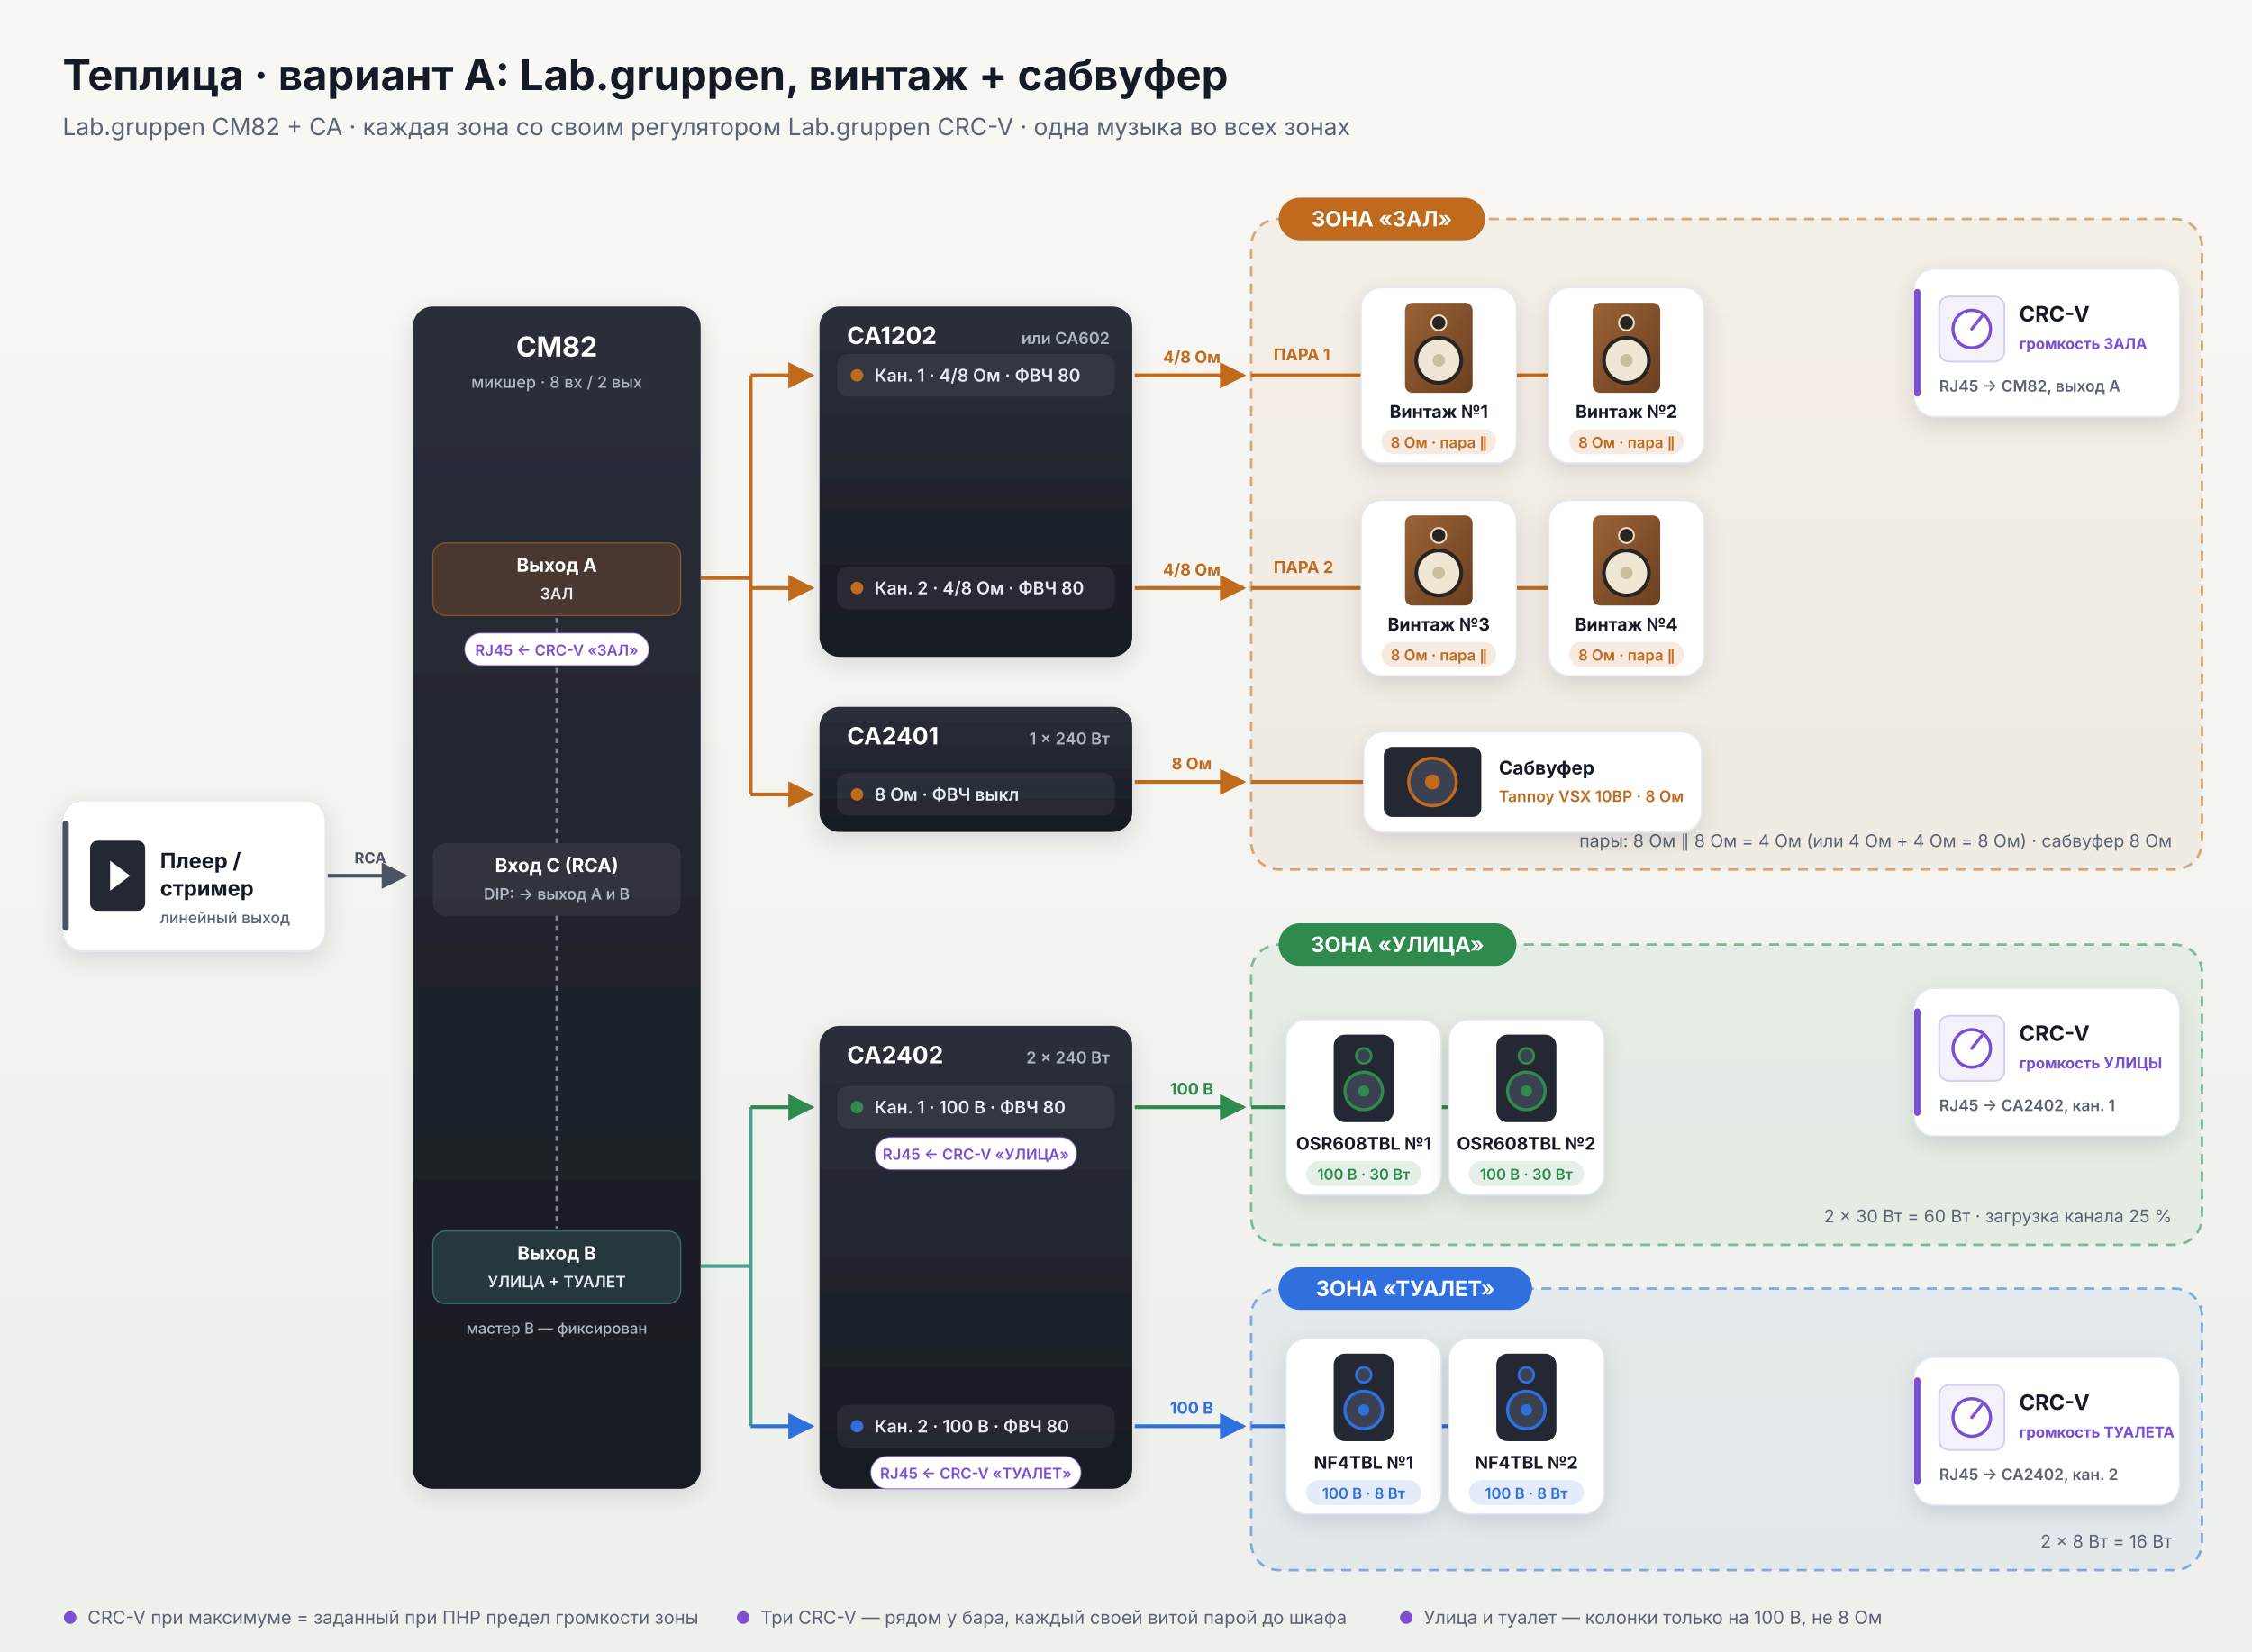
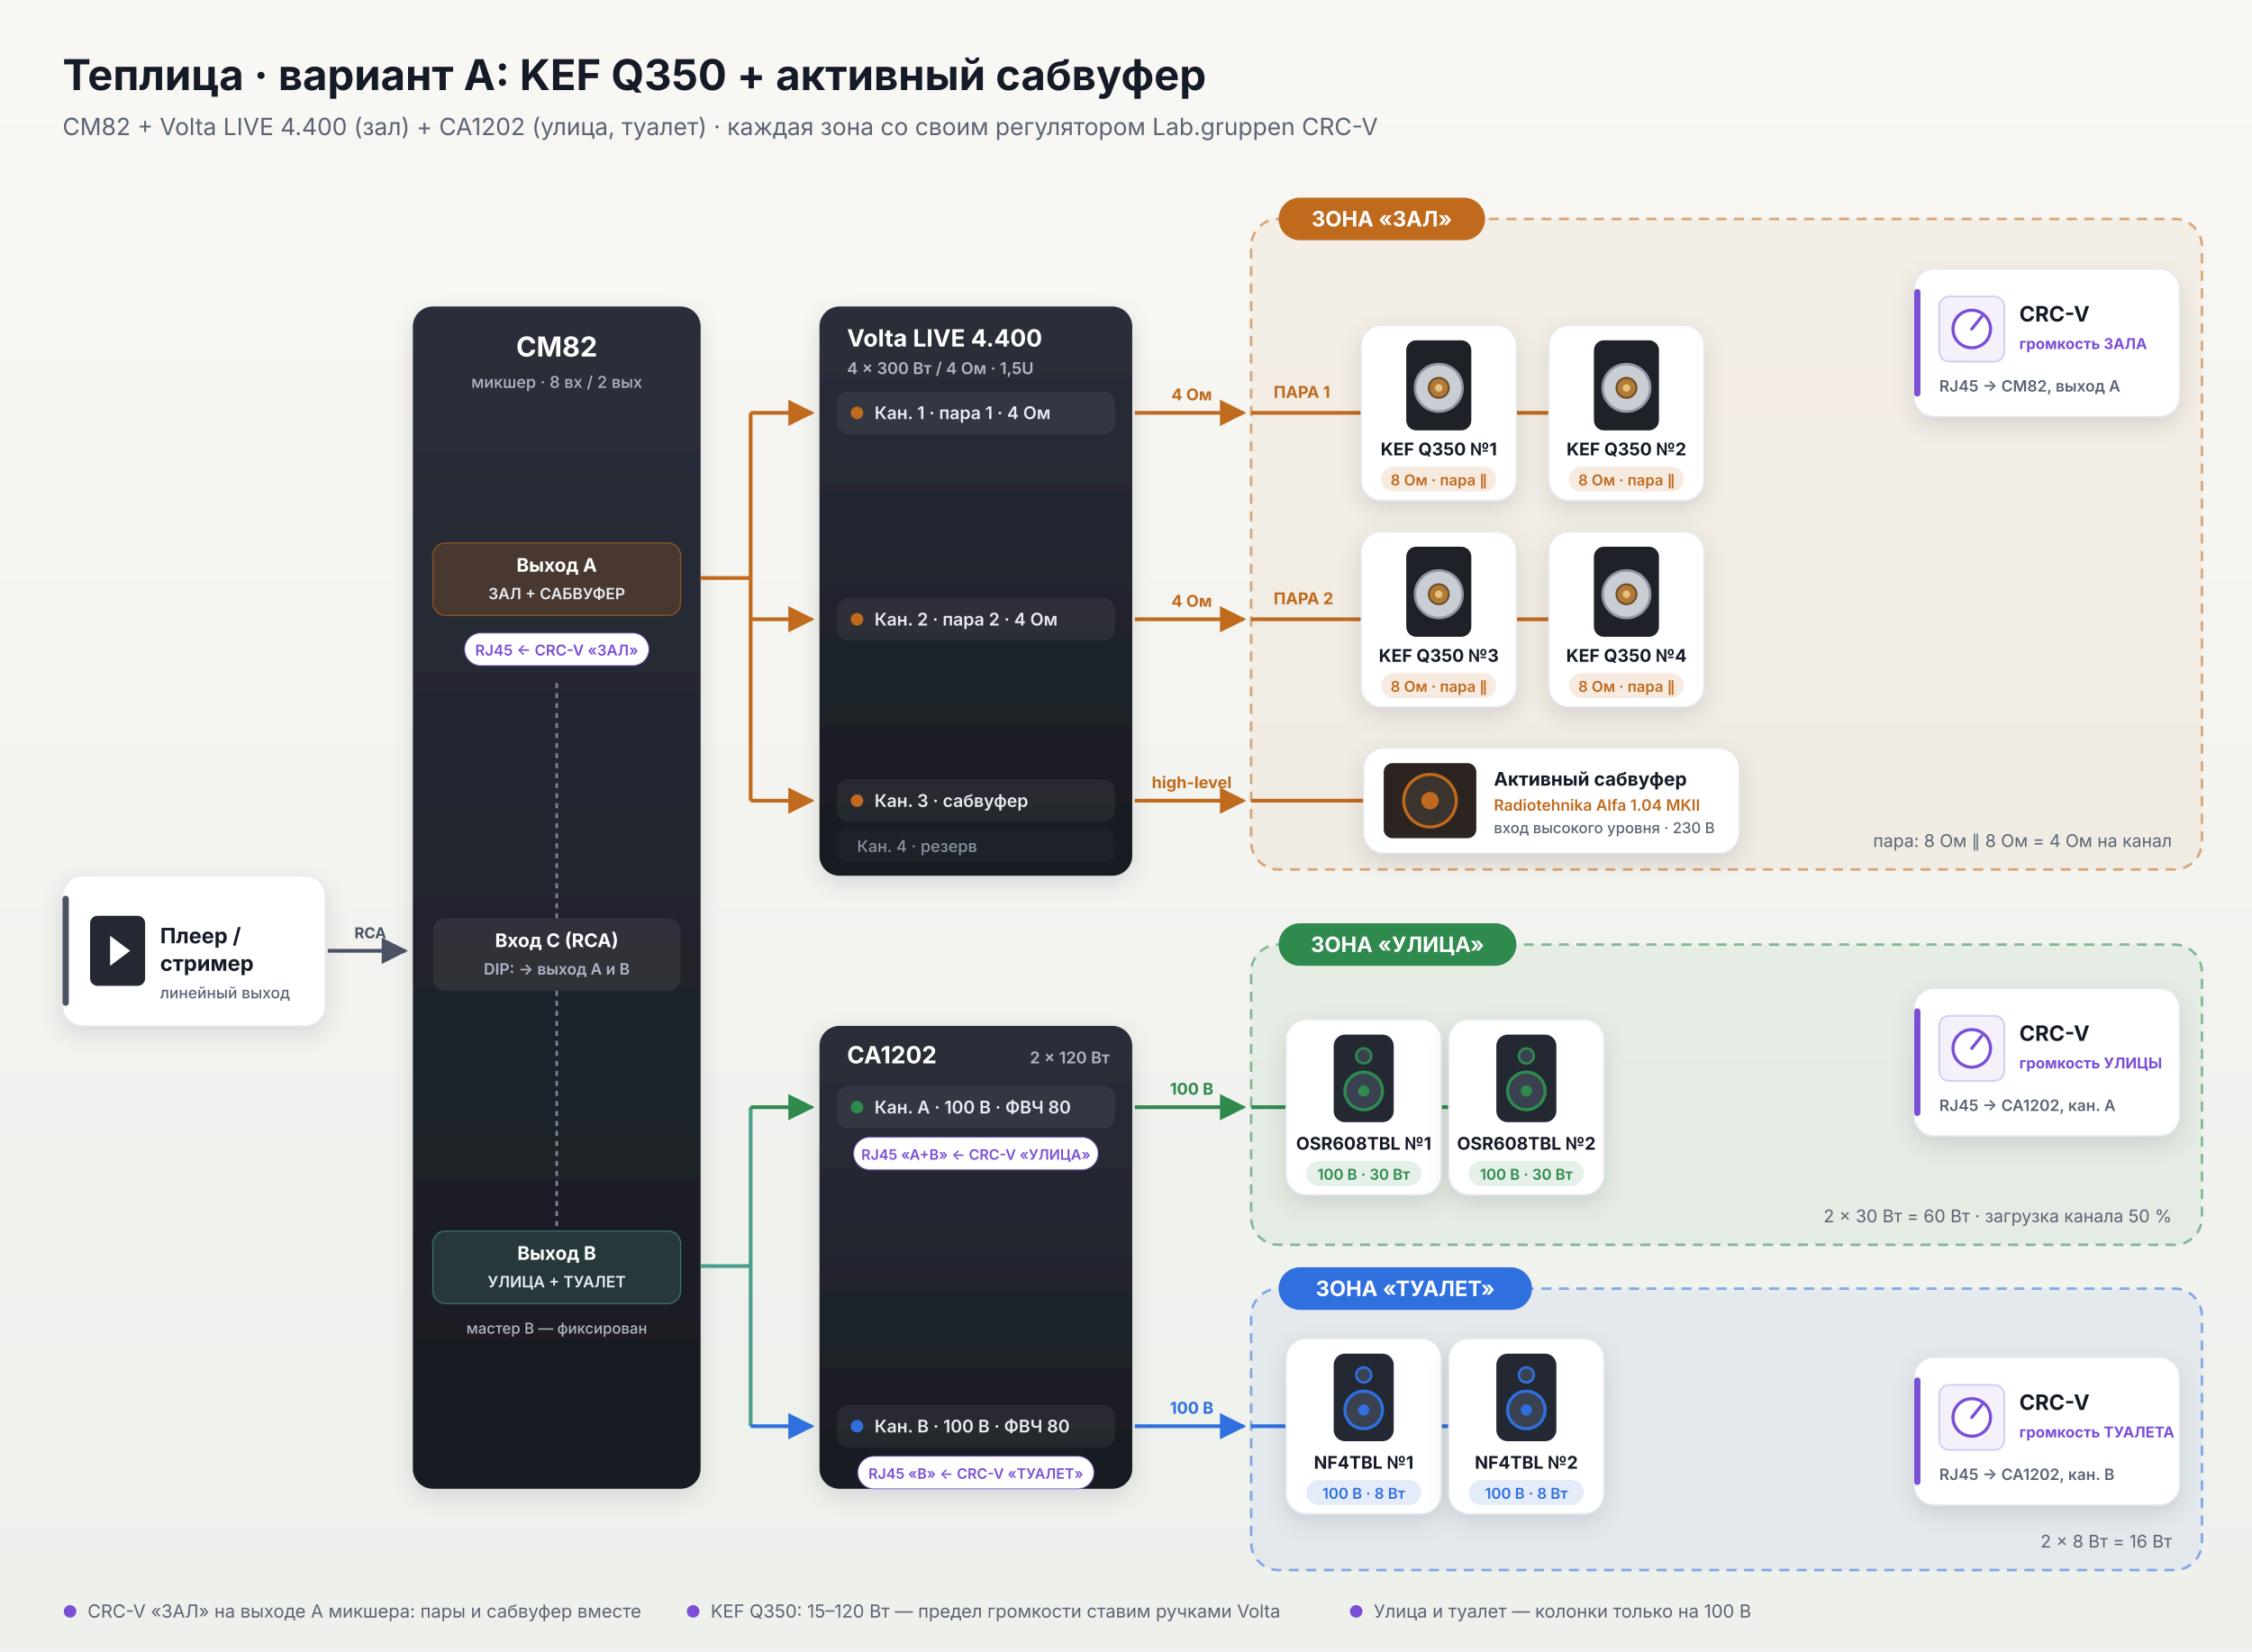
<svg xmlns="http://www.w3.org/2000/svg" width="1800" height="1320" viewBox="0 0 1800 1320" font-family="Inter, 'Segoe UI', Roboto, Arial, sans-serif">
  <defs>
    <linearGradient id="bg" x1="0" y1="0" x2="0" y2="1">
      <stop offset="0" stop-color="#f8f7f4" />
      <stop offset="1" stop-color="#eef0ec" />
    </linearGradient>
    <linearGradient id="amp" x1="0" y1="0" x2="0" y2="1">
      <stop offset="0" stop-color="#2b2f3a" />
      <stop offset="1" stop-color="#171a21" />
    </linearGradient>
    <linearGradient id="wood" x1="0" y1="0" x2="1" y2="1">
      <stop offset="0" stop-color="#9a6337" />
      <stop offset="1" stop-color="#6b3f1f" />
    </linearGradient>
    <filter id="sh" x="-20%" y="-20%" width="140%" height="160%">
      <feDropShadow dx="0" dy="6" stdDeviation="9" flood-color="#1b2433" flood-opacity="0.12" />
    </filter>
    <marker id="arh" viewBox="0 0 10 10" refX="9" refY="5" markerWidth="7" markerHeight="7" orient="auto">
      <path d="M0,0 L10,5 L0,10 z" fill="#c06a1d" />
    </marker>
    <marker id="ars" viewBox="0 0 10 10" refX="9" refY="5" markerWidth="7" markerHeight="7" orient="auto">
      <path d="M0,0 L10,5 L0,10 z" fill="#2f8a4e" />
    </marker>
    <marker id="arw" viewBox="0 0 10 10" refX="9" refY="5" markerWidth="7" markerHeight="7" orient="auto">
      <path d="M0,0 L10,5 L0,10 z" fill="#2f6fde" />
    </marker>
    <marker id="ark" viewBox="0 0 10 10" refX="9" refY="5" markerWidth="7" markerHeight="7" orient="auto">
      <path d="M0,0 L10,5 L0,10 z" fill="#4a5263" />
    </marker>
  </defs>
  <rect width="1800" height="1320" fill="url(#bg)" />
-   <text x="50" y="72" font-size="34" font-weight="700" fill="#141a26">Теплица · вариант A: Lab.gruppen, винтаж + сабвуфер</text>
-   <text x="50" y="108" font-size="19" fill="#5b6475">Lab.gruppen CM82 + CA · каждая зона со своим регулятором Lab.gruppen CRC-V · одна музыка во всех зонах</text>
+   <text x="50" y="72" font-size="34" font-weight="700" fill="#141a26">Теплица · вариант A: KEF Q350 + активный сабвуфер</text>
+   <text x="50" y="108" font-size="19" fill="#5b6475">CM82 + Volta LIVE 4.400 (зал) + CA1202 (улица, туалет) · каждая зона со своим регулятором Lab.gruppen CRC-V</text>
  <rect x="1000" y="175" width="760" height="520" rx="22" fill="#c06a1d" fill-opacity="0.06" stroke="#c06a1d" stroke-opacity="0.55" stroke-width="2" stroke-dasharray="8 6" />
  <rect x="1022" y="158" width="165.0" height="34" rx="17" fill="#c06a1d" />
  <text x="1104.5" y="181" text-anchor="middle" font-size="17" font-weight="700" fill="#ffffff">ЗОНА «ЗАЛ»</text>
-   <text x="1736" y="677" text-anchor="end" font-size="14" font-weight="400" fill="#5b6475">пары: 8 Ом ∥ 8 Ом = 4 Ом (или 4 Ом + 4 Ом = 8 Ом) · сабвуфер 8 Ом</text>
+   <text x="1736" y="677" text-anchor="end" font-size="14" font-weight="400" fill="#5b6475">пара: 8 Ом ∥ 8 Ом = 4 Ом на канал</text>
  <rect x="1000" y="755" width="760" height="240" rx="22" fill="#2f8a4e" fill-opacity="0.06" stroke="#2f8a4e" stroke-opacity="0.55" stroke-width="2" stroke-dasharray="8 6" />
  <rect x="1022" y="738" width="190.0" height="34" rx="17" fill="#2f8a4e" />
  <text x="1117.0" y="761" text-anchor="middle" font-size="17" font-weight="700" fill="#ffffff">ЗОНА «УЛИЦА»</text>
-   <text x="1736" y="977" text-anchor="end" font-size="14" font-weight="400" fill="#5b6475">2 × 30 Вт = 60 Вт · загрузка канала 25 %</text>
+   <text x="1736" y="977" text-anchor="end" font-size="14" font-weight="400" fill="#5b6475">2 × 30 Вт = 60 Вт · загрузка канала 50 %</text>
  <rect x="1000" y="1030" width="760" height="225" rx="22" fill="#2f6fde" fill-opacity="0.06" stroke="#2f6fde" stroke-opacity="0.55" stroke-width="2" stroke-dasharray="8 6" />
  <rect x="1022" y="1013" width="202.5" height="34" rx="17" fill="#2f6fde" />
  <text x="1123.25" y="1036" text-anchor="middle" font-size="17" font-weight="700" fill="#ffffff">ЗОНА «ТУАЛЕТ»</text>
  <text x="1736" y="1237" text-anchor="end" font-size="14" font-weight="400" fill="#5b6475">2 × 8 Вт = 16 Вт</text>
-   <line x1="1000" y1="300" x2="1300" y2="300" stroke="#c06a1d" stroke-width="3" />
-   <text x="1018" y="288" text-anchor="start" font-size="13" font-weight="700" fill="#c06a1d">ПАРА 1</text>
-   <g filter="url(#sh)">
-     <rect x="1088.0" y="230" width="124" height="140" rx="16" fill="#ffffff" stroke="#e3e7ef" />
-   </g>
-   <rect x="1123" y="242" width="54" height="72" rx="6" fill="url(#wood)" />
-   <circle cx="1150" cy="258" r="6" fill="#2a2420" stroke="#e9dcc3" stroke-width="1.5" />
-   <circle cx="1150" cy="288" r="18" fill="#efe6d4" stroke="#2a2420" stroke-width="3" />
-   <circle cx="1150" cy="288" r="5" fill="#cbbd9f" />
-   <text x="1150" y="334" text-anchor="middle" font-size="14" font-weight="700" fill="#141a26">Винтаж №1</text>
-   <rect x="1104" y="343" width="92" height="20" rx="10" fill="#c06a1d" fill-opacity="0.13" />
-   <text x="1150" y="358" text-anchor="middle" font-size="12" font-weight="600" fill="#c06a1d">8 Ом · пара ∥</text>
-   <g filter="url(#sh)">
-     <rect x="1238.0" y="230" width="124" height="140" rx="16" fill="#ffffff" stroke="#e3e7ef" />
-   </g>
-   <rect x="1273" y="242" width="54" height="72" rx="6" fill="url(#wood)" />
-   <circle cx="1300" cy="258" r="6" fill="#2a2420" stroke="#e9dcc3" stroke-width="1.5" />
-   <circle cx="1300" cy="288" r="18" fill="#efe6d4" stroke="#2a2420" stroke-width="3" />
-   <circle cx="1300" cy="288" r="5" fill="#cbbd9f" />
-   <text x="1300" y="334" text-anchor="middle" font-size="14" font-weight="700" fill="#141a26">Винтаж №2</text>
-   <rect x="1254" y="343" width="92" height="20" rx="10" fill="#c06a1d" fill-opacity="0.13" />
-   <text x="1300" y="358" text-anchor="middle" font-size="12" font-weight="600" fill="#c06a1d">8 Ом · пара ∥</text>
-   <line x1="1000" y1="470" x2="1300" y2="470" stroke="#c06a1d" stroke-width="3" />
-   <text x="1018" y="458" text-anchor="start" font-size="13" font-weight="700" fill="#c06a1d">ПАРА 2</text>
-   <g filter="url(#sh)">
-     <rect x="1088.0" y="400" width="124" height="140" rx="16" fill="#ffffff" stroke="#e3e7ef" />
-   </g>
-   <rect x="1123" y="412" width="54" height="72" rx="6" fill="url(#wood)" />
-   <circle cx="1150" cy="428" r="6" fill="#2a2420" stroke="#e9dcc3" stroke-width="1.5" />
-   <circle cx="1150" cy="458" r="18" fill="#efe6d4" stroke="#2a2420" stroke-width="3" />
-   <circle cx="1150" cy="458" r="5" fill="#cbbd9f" />
-   <text x="1150" y="504" text-anchor="middle" font-size="14" font-weight="700" fill="#141a26">Винтаж №3</text>
-   <rect x="1104" y="513" width="92" height="20" rx="10" fill="#c06a1d" fill-opacity="0.13" />
-   <text x="1150" y="528" text-anchor="middle" font-size="12" font-weight="600" fill="#c06a1d">8 Ом · пара ∥</text>
-   <g filter="url(#sh)">
-     <rect x="1238.0" y="400" width="124" height="140" rx="16" fill="#ffffff" stroke="#e3e7ef" />
-   </g>
-   <rect x="1273" y="412" width="54" height="72" rx="6" fill="url(#wood)" />
-   <circle cx="1300" cy="428" r="6" fill="#2a2420" stroke="#e9dcc3" stroke-width="1.5" />
-   <circle cx="1300" cy="458" r="18" fill="#efe6d4" stroke="#2a2420" stroke-width="3" />
-   <circle cx="1300" cy="458" r="5" fill="#cbbd9f" />
-   <text x="1300" y="504" text-anchor="middle" font-size="14" font-weight="700" fill="#141a26">Винтаж №4</text>
-   <rect x="1254" y="513" width="92" height="20" rx="10" fill="#c06a1d" fill-opacity="0.13" />
-   <text x="1300" y="528" text-anchor="middle" font-size="12" font-weight="600" fill="#c06a1d">8 Ом · пара ∥</text>
-   <line x1="1000" y1="625" x2="1090" y2="625" stroke="#c06a1d" stroke-width="3" />
-   <g filter="url(#sh)">
-     <rect x="1090" y="585" width="270" height="80" rx="16" fill="#ffffff" stroke="#e3e7ef" />
-   </g>
-   <rect x="1106" y="597" width="78" height="56" rx="7" fill="#232833" />
-   <circle cx="1145" cy="625" r="19" fill="#3a4150" stroke="#c06a1d" stroke-width="2.5" />
-   <circle cx="1145" cy="625" r="6" fill="#c06a1d" />
-   <text x="1198" y="619" text-anchor="start" font-size="15" font-weight="700" fill="#141a26">Сабвуфер</text>
-   <text x="1198" y="641" text-anchor="start" font-size="12.5" font-weight="600" fill="#c06a1d">Tannoy VSX 10BP · 8 Ом</text>
+   <line x1="1000" y1="330" x2="1300" y2="330" stroke="#c06a1d" stroke-width="3" />
+   <text x="1018" y="318" text-anchor="start" font-size="13" font-weight="700" fill="#c06a1d">ПАРА 1</text>
+   <g filter="url(#sh)">
+     <rect x="1088.0" y="260" width="124" height="140" rx="16" fill="#ffffff" stroke="#e3e7ef" />
+   </g>
+   <rect x="1124" y="272" width="52" height="72" rx="8" fill="#1e2128" />
+   <circle cx="1150" cy="310" r="19" fill="#c9cdd4" stroke="#8f96a3" stroke-width="2" />
+   <circle cx="1150" cy="310" r="8" fill="#b07a3a" stroke="#6b4a22" stroke-width="1.5" />
+   <circle cx="1150" cy="310" r="3" fill="#e8c27a" />
+   <text x="1150" y="364" text-anchor="middle" font-size="14" font-weight="700" fill="#141a26">KEF Q350 №1</text>
+   <rect x="1104" y="373" width="92" height="20" rx="10" fill="#c06a1d" fill-opacity="0.13" />
+   <text x="1150" y="388" text-anchor="middle" font-size="12" font-weight="600" fill="#c06a1d">8 Ом · пара ∥</text>
+   <g filter="url(#sh)">
+     <rect x="1238.0" y="260" width="124" height="140" rx="16" fill="#ffffff" stroke="#e3e7ef" />
+   </g>
+   <rect x="1274" y="272" width="52" height="72" rx="8" fill="#1e2128" />
+   <circle cx="1300" cy="310" r="19" fill="#c9cdd4" stroke="#8f96a3" stroke-width="2" />
+   <circle cx="1300" cy="310" r="8" fill="#b07a3a" stroke="#6b4a22" stroke-width="1.5" />
+   <circle cx="1300" cy="310" r="3" fill="#e8c27a" />
+   <text x="1300" y="364" text-anchor="middle" font-size="14" font-weight="700" fill="#141a26">KEF Q350 №2</text>
+   <rect x="1254" y="373" width="92" height="20" rx="10" fill="#c06a1d" fill-opacity="0.13" />
+   <text x="1300" y="388" text-anchor="middle" font-size="12" font-weight="600" fill="#c06a1d">8 Ом · пара ∥</text>
+   <line x1="1000" y1="495" x2="1300" y2="495" stroke="#c06a1d" stroke-width="3" />
+   <text x="1018" y="483" text-anchor="start" font-size="13" font-weight="700" fill="#c06a1d">ПАРА 2</text>
+   <g filter="url(#sh)">
+     <rect x="1088.0" y="425" width="124" height="140" rx="16" fill="#ffffff" stroke="#e3e7ef" />
+   </g>
+   <rect x="1124" y="437" width="52" height="72" rx="8" fill="#1e2128" />
+   <circle cx="1150" cy="475" r="19" fill="#c9cdd4" stroke="#8f96a3" stroke-width="2" />
+   <circle cx="1150" cy="475" r="8" fill="#b07a3a" stroke="#6b4a22" stroke-width="1.5" />
+   <circle cx="1150" cy="475" r="3" fill="#e8c27a" />
+   <text x="1150" y="529" text-anchor="middle" font-size="14" font-weight="700" fill="#141a26">KEF Q350 №3</text>
+   <rect x="1104" y="538" width="92" height="20" rx="10" fill="#c06a1d" fill-opacity="0.13" />
+   <text x="1150" y="553" text-anchor="middle" font-size="12" font-weight="600" fill="#c06a1d">8 Ом · пара ∥</text>
+   <g filter="url(#sh)">
+     <rect x="1238.0" y="425" width="124" height="140" rx="16" fill="#ffffff" stroke="#e3e7ef" />
+   </g>
+   <rect x="1274" y="437" width="52" height="72" rx="8" fill="#1e2128" />
+   <circle cx="1300" cy="475" r="19" fill="#c9cdd4" stroke="#8f96a3" stroke-width="2" />
+   <circle cx="1300" cy="475" r="8" fill="#b07a3a" stroke="#6b4a22" stroke-width="1.5" />
+   <circle cx="1300" cy="475" r="3" fill="#e8c27a" />
+   <text x="1300" y="529" text-anchor="middle" font-size="14" font-weight="700" fill="#141a26">KEF Q350 №4</text>
+   <rect x="1254" y="538" width="92" height="20" rx="10" fill="#c06a1d" fill-opacity="0.13" />
+   <text x="1300" y="553" text-anchor="middle" font-size="12" font-weight="600" fill="#c06a1d">8 Ом · пара ∥</text>
+   <line x1="1000" y1="640" x2="1090" y2="640" stroke="#c06a1d" stroke-width="3" />
+   <g filter="url(#sh)">
+     <rect x="1090" y="598" width="300" height="84" rx="16" fill="#ffffff" stroke="#e3e7ef" />
+   </g>
+   <rect x="1106" y="610" width="74" height="60" rx="7" fill="#2b2420" />
+   <circle cx="1143" cy="640" r="21" fill="#3a332e" stroke="#c06a1d" stroke-width="2.5" />
+   <circle cx="1143" cy="640" r="7" fill="#c06a1d" />
+   <text x="1194" y="628" text-anchor="start" font-size="15" font-weight="700" fill="#141a26">Активный сабвуфер</text>
+   <text x="1194" y="648" text-anchor="start" font-size="12.5" font-weight="600" fill="#c06a1d">Radiotehnika Alfa 1.04 MKII</text>
+   <text x="1194" y="666" text-anchor="start" font-size="12" font-weight="500" fill="#5b6475">вход высокого уровня · 230 В</text>
  <g filter="url(#sh)">
    <rect x="1530" y="215" width="212" height="118" rx="16" fill="#ffffff" stroke="#e3e7ef" />
  </g>
  <rect x="1530" y="231" width="5" height="86" rx="2.5" fill="#7a4fd6" />
  <rect x="1550" y="237" width="52" height="52" rx="8" fill="#f4f1fb" stroke="#d8cdf3" stroke-width="1.5" />
  <circle cx="1576" cy="263" r="15" fill="#ffffff" stroke="#7a4fd6" stroke-width="2.5" />
  <line x1="1576" y1="263" x2="1584" y2="253" stroke="#7a4fd6" stroke-width="2.5" stroke-linecap="round" />
  <text x="1614" y="257" text-anchor="start" font-size="17" font-weight="700" fill="#141a26">CRC-V</text>
  <text x="1614" y="279" text-anchor="start" font-size="12" font-weight="700" fill="#7a4fd6">громкость ЗАЛА</text>
  <text x="1550" y="313" text-anchor="start" font-size="12.5" font-weight="600" fill="#5b6475">RJ45 → CM82, выход A</text>
  <line x1="1000" y1="885" x2="1220" y2="885" stroke="#2f8a4e" stroke-width="3" />
  <g filter="url(#sh)">
    <rect x="1028.0" y="815" width="124" height="140" rx="16" fill="#ffffff" stroke="#e3e7ef" />
  </g>
  <rect x="1066" y="827" width="48" height="70" rx="9" fill="#232833" />
  <circle cx="1090" cy="844" r="6" fill="#3a4150" stroke="#2f8a4e" stroke-width="2" />
  <circle cx="1090" cy="872" r="15" fill="#3a4150" stroke="#2f8a4e" stroke-width="2.5" />
  <circle cx="1090" cy="872" r="4.5" fill="#2f8a4e" />
  <text x="1090" y="919" text-anchor="middle" font-size="14" font-weight="700" fill="#141a26">OSR608TBL №1</text>
  <rect x="1044" y="928" width="92" height="20" rx="10" fill="#2f8a4e" fill-opacity="0.13" />
  <text x="1090" y="943" text-anchor="middle" font-size="12" font-weight="600" fill="#2f8a4e">100 В · 30 Вт</text>
  <g filter="url(#sh)">
    <rect x="1158.0" y="815" width="124" height="140" rx="16" fill="#ffffff" stroke="#e3e7ef" />
  </g>
  <rect x="1196" y="827" width="48" height="70" rx="9" fill="#232833" />
  <circle cx="1220" cy="844" r="6" fill="#3a4150" stroke="#2f8a4e" stroke-width="2" />
  <circle cx="1220" cy="872" r="15" fill="#3a4150" stroke="#2f8a4e" stroke-width="2.5" />
  <circle cx="1220" cy="872" r="4.5" fill="#2f8a4e" />
  <text x="1220" y="919" text-anchor="middle" font-size="14" font-weight="700" fill="#141a26">OSR608TBL №2</text>
  <rect x="1174" y="928" width="92" height="20" rx="10" fill="#2f8a4e" fill-opacity="0.13" />
  <text x="1220" y="943" text-anchor="middle" font-size="12" font-weight="600" fill="#2f8a4e">100 В · 30 Вт</text>
  <g filter="url(#sh)">
    <rect x="1530" y="790" width="212" height="118" rx="16" fill="#ffffff" stroke="#e3e7ef" />
  </g>
  <rect x="1530" y="806" width="5" height="86" rx="2.5" fill="#7a4fd6" />
  <rect x="1550" y="812" width="52" height="52" rx="8" fill="#f4f1fb" stroke="#d8cdf3" stroke-width="1.5" />
  <circle cx="1576" cy="838" r="15" fill="#ffffff" stroke="#7a4fd6" stroke-width="2.5" />
  <line x1="1576" y1="838" x2="1584" y2="828" stroke="#7a4fd6" stroke-width="2.5" stroke-linecap="round" />
  <text x="1614" y="832" text-anchor="start" font-size="17" font-weight="700" fill="#141a26">CRC-V</text>
  <text x="1614" y="854" text-anchor="start" font-size="12" font-weight="700" fill="#7a4fd6">громкость УЛИЦЫ</text>
-   <text x="1550" y="888" text-anchor="start" font-size="12.5" font-weight="600" fill="#5b6475">RJ45 → CA2402, кан. 1</text>
+   <text x="1550" y="888" text-anchor="start" font-size="12.5" font-weight="600" fill="#5b6475">RJ45 → CA1202, кан. A</text>
  <line x1="1000" y1="1140" x2="1220" y2="1140" stroke="#2f6fde" stroke-width="3" />
  <g filter="url(#sh)">
    <rect x="1028.0" y="1070" width="124" height="140" rx="16" fill="#ffffff" stroke="#e3e7ef" />
  </g>
  <rect x="1066" y="1082" width="48" height="70" rx="9" fill="#232833" />
  <circle cx="1090" cy="1099" r="6" fill="#3a4150" stroke="#2f6fde" stroke-width="2" />
  <circle cx="1090" cy="1127" r="15" fill="#3a4150" stroke="#2f6fde" stroke-width="2.5" />
  <circle cx="1090" cy="1127" r="4.5" fill="#2f6fde" />
  <text x="1090" y="1174" text-anchor="middle" font-size="14" font-weight="700" fill="#141a26">NF4TBL №1</text>
  <rect x="1044" y="1183" width="92" height="20" rx="10" fill="#2f6fde" fill-opacity="0.13" />
  <text x="1090" y="1198" text-anchor="middle" font-size="12" font-weight="600" fill="#2f6fde">100 В · 8 Вт</text>
  <g filter="url(#sh)">
    <rect x="1158.0" y="1070" width="124" height="140" rx="16" fill="#ffffff" stroke="#e3e7ef" />
  </g>
  <rect x="1196" y="1082" width="48" height="70" rx="9" fill="#232833" />
  <circle cx="1220" cy="1099" r="6" fill="#3a4150" stroke="#2f6fde" stroke-width="2" />
  <circle cx="1220" cy="1127" r="15" fill="#3a4150" stroke="#2f6fde" stroke-width="2.5" />
  <circle cx="1220" cy="1127" r="4.5" fill="#2f6fde" />
  <text x="1220" y="1174" text-anchor="middle" font-size="14" font-weight="700" fill="#141a26">NF4TBL №2</text>
  <rect x="1174" y="1183" width="92" height="20" rx="10" fill="#2f6fde" fill-opacity="0.13" />
  <text x="1220" y="1198" text-anchor="middle" font-size="12" font-weight="600" fill="#2f6fde">100 В · 8 Вт</text>
  <g filter="url(#sh)">
    <rect x="1530" y="1085" width="212" height="118" rx="16" fill="#ffffff" stroke="#e3e7ef" />
  </g>
  <rect x="1530" y="1101" width="5" height="86" rx="2.5" fill="#7a4fd6" />
  <rect x="1550" y="1107" width="52" height="52" rx="8" fill="#f4f1fb" stroke="#d8cdf3" stroke-width="1.5" />
  <circle cx="1576" cy="1133" r="15" fill="#ffffff" stroke="#7a4fd6" stroke-width="2.5" />
  <line x1="1576" y1="1133" x2="1584" y2="1123" stroke="#7a4fd6" stroke-width="2.5" stroke-linecap="round" />
  <text x="1614" y="1127" text-anchor="start" font-size="17" font-weight="700" fill="#141a26">CRC-V</text>
  <text x="1614" y="1149" text-anchor="start" font-size="12" font-weight="700" fill="#7a4fd6">громкость ТУАЛЕТА</text>
-   <text x="1550" y="1183" text-anchor="start" font-size="12.5" font-weight="600" fill="#5b6475">RJ45 → CA2402, кан. 2</text>
-   <g filter="url(#sh)">
-     <rect x="655" y="245" width="250" height="280" rx="16" fill="url(#amp)" stroke="none" />
-   </g>
-   <text x="677" y="275" text-anchor="start" font-size="19" font-weight="700" fill="#ffffff">CA1202</text>
-   <text x="887" y="275" text-anchor="end" font-size="13" font-weight="600" fill="#aeb6c6">или CA602</text>
-   <rect x="669" y="283" width="222" height="34" rx="9" fill="#ffffff" fill-opacity="0.06" />
-   <circle cx="685" cy="300" r="5" fill="#c06a1d" />
-   <text x="699" y="305" text-anchor="start" font-size="14" font-weight="600" fill="#e8ebf2">Кан. 1 · 4/8 Ом · ФВЧ 80</text>
-   <rect x="669" y="453" width="222" height="34" rx="9" fill="#ffffff" fill-opacity="0.06" />
-   <circle cx="685" cy="470" r="5" fill="#c06a1d" />
-   <text x="699" y="475" text-anchor="start" font-size="14" font-weight="600" fill="#e8ebf2">Кан. 2 · 4/8 Ом · ФВЧ 80</text>
-   <g filter="url(#sh)">
-     <rect x="655" y="565" width="250" height="100" rx="16" fill="url(#amp)" stroke="none" />
-   </g>
-   <text x="677" y="595" text-anchor="start" font-size="19" font-weight="700" fill="#ffffff">CA2401</text>
-   <text x="887" y="595" text-anchor="end" font-size="13" font-weight="600" fill="#aeb6c6">1 × 240 Вт</text>
-   <rect x="669" y="618" width="222" height="34" rx="9" fill="#ffffff" fill-opacity="0.06" />
-   <circle cx="685" cy="635" r="5" fill="#c06a1d" />
-   <text x="699" y="640" text-anchor="start" font-size="14" font-weight="600" fill="#e8ebf2">8 Ом · ФВЧ выкл</text>
+   <text x="1550" y="1183" text-anchor="start" font-size="12.5" font-weight="600" fill="#5b6475">RJ45 → CA1202, кан. B</text>
+   <g filter="url(#sh)">
+     <rect x="655" y="245" width="250" height="455" rx="16" fill="url(#amp)" stroke="none" />
+   </g>
+   <text x="677" y="277" text-anchor="start" font-size="19" font-weight="700" fill="#ffffff">Volta LIVE 4.400</text>
+   <text x="677" y="299" text-anchor="start" font-size="13" font-weight="600" fill="#aeb6c6">4 × 300 Вт / 4 Ом · 1,5U</text>
+   <rect x="669" y="313" width="222" height="34" rx="9" fill="#ffffff" fill-opacity="0.06" />
+   <circle cx="685" cy="330" r="5" fill="#c06a1d" />
+   <text x="699" y="335" text-anchor="start" font-size="14" font-weight="600" fill="#e8ebf2">Кан. 1 · пара 1 · 4 Ом</text>
+   <rect x="669" y="478" width="222" height="34" rx="9" fill="#ffffff" fill-opacity="0.06" />
+   <circle cx="685" cy="495" r="5" fill="#c06a1d" />
+   <text x="699" y="500" text-anchor="start" font-size="14" font-weight="600" fill="#e8ebf2">Кан. 2 · пара 2 · 4 Ом</text>
+   <rect x="669" y="623" width="222" height="34" rx="9" fill="#ffffff" fill-opacity="0.06" />
+   <circle cx="685" cy="640" r="5" fill="#c06a1d" />
+   <text x="699" y="645" text-anchor="start" font-size="14" font-weight="600" fill="#e8ebf2">Кан. 3 · сабвуфер</text>
+   <rect x="669" y="663" width="222" height="26" rx="8" fill="#ffffff" fill-opacity="0.03" />
+   <text x="685" y="681" text-anchor="start" font-size="13" font-weight="500" fill="#8a93a6">Кан. 4 · резерв</text>
+   <line x1="907" y1="330" x2="994" y2="330" stroke="#c06a1d" stroke-width="3" marker-end="url(#arh)" />
+   <text x="952.5" y="320" text-anchor="middle" font-size="13" font-weight="700" fill="#c06a1d">4 Ом</text>
+   <line x1="907" y1="495" x2="994" y2="495" stroke="#c06a1d" stroke-width="3" marker-end="url(#arh)" />
+   <text x="952.5" y="485" text-anchor="middle" font-size="13" font-weight="700" fill="#c06a1d">4 Ом</text>
+   <line x1="907" y1="640" x2="994" y2="640" stroke="#c06a1d" stroke-width="3" marker-end="url(#arh)" />
+   <text x="952.5" y="630" text-anchor="middle" font-size="13" font-weight="700" fill="#c06a1d">high-level</text>
  <g filter="url(#sh)">
    <rect x="655" y="820" width="250" height="370" rx="16" fill="url(#amp)" stroke="none" />
  </g>
-   <text x="677" y="850" text-anchor="start" font-size="19" font-weight="700" fill="#ffffff">CA2402</text>
-   <text x="887" y="850" text-anchor="end" font-size="13" font-weight="600" fill="#aeb6c6">2 × 240 Вт</text>
+   <text x="677" y="850" text-anchor="start" font-size="19" font-weight="700" fill="#ffffff">CA1202</text>
+   <text x="887" y="850" text-anchor="end" font-size="13" font-weight="600" fill="#aeb6c6">2 × 120 Вт</text>
  <rect x="669" y="868" width="222" height="34" rx="9" fill="#ffffff" fill-opacity="0.06" />
  <circle cx="685" cy="885" r="5" fill="#2f8a4e" />
-   <text x="699" y="890" text-anchor="start" font-size="14" font-weight="600" fill="#e8ebf2">Кан. 1 · 100 В · ФВЧ 80</text>
+   <text x="699" y="890" text-anchor="start" font-size="14" font-weight="600" fill="#e8ebf2">Кан. A · 100 В · ФВЧ 80</text>
  <rect x="669" y="1123" width="222" height="34" rx="9" fill="#ffffff" fill-opacity="0.06" />
  <circle cx="685" cy="1140" r="5" fill="#2f6fde" />
-   <text x="699" y="1145" text-anchor="start" font-size="14" font-weight="600" fill="#e8ebf2">Кан. 2 · 100 В · ФВЧ 80</text>
-   <line x1="907" y1="300" x2="994" y2="300" stroke="#c06a1d" stroke-width="3" marker-end="url(#arh)" />
-   <text x="952.5" y="290" text-anchor="middle" font-size="13" font-weight="700" fill="#c06a1d">4/8 Ом</text>
-   <line x1="907" y1="470" x2="994" y2="470" stroke="#c06a1d" stroke-width="3" marker-end="url(#arh)" />
-   <text x="952.5" y="460" text-anchor="middle" font-size="13" font-weight="700" fill="#c06a1d">4/8 Ом</text>
-   <line x1="907" y1="625" x2="994" y2="625" stroke="#c06a1d" stroke-width="3" marker-end="url(#arh)" />
-   <text x="952.5" y="615" text-anchor="middle" font-size="13" font-weight="700" fill="#c06a1d">8 Ом</text>
+   <text x="699" y="1145" text-anchor="start" font-size="14" font-weight="600" fill="#e8ebf2">Кан. B · 100 В · ФВЧ 80</text>
  <line x1="907" y1="885" x2="994" y2="885" stroke="#2f8a4e" stroke-width="3" marker-end="url(#ars)" />
  <text x="952.5" y="875" text-anchor="middle" font-size="13" font-weight="700" fill="#2f8a4e">100 В</text>
  <line x1="907" y1="1140" x2="994" y2="1140" stroke="#2f6fde" stroke-width="3" marker-end="url(#arw)" />
  <text x="952.5" y="1130" text-anchor="middle" font-size="13" font-weight="700" fill="#2f6fde">100 В</text>
-   <rect x="699.4" y="909" width="161.2" height="26" rx="13" fill="#ffffff" stroke="#7a4fd6" stroke-opacity="0.5" />
-   <text x="780.0" y="927" text-anchor="middle" font-size="12" font-weight="600" fill="#7a4fd6">RJ45 ← CRC-V «УЛИЦА»</text>
-   <rect x="695.92" y="1164" width="168.16" height="26" rx="13" fill="#ffffff" stroke="#7a4fd6" stroke-opacity="0.5" />
-   <text x="780.0" y="1182" text-anchor="middle" font-size="12" font-weight="600" fill="#7a4fd6">RJ45 ← CRC-V «ТУАЛЕТ»</text>
+   <rect x="682.29" y="909" width="195.42" height="26" rx="13" fill="#ffffff" stroke="#7a4fd6" stroke-opacity="0.5" />
+   <text x="780.0" y="927" text-anchor="middle" font-size="11.5" font-weight="600" fill="#7a4fd6">RJ45 «A+B» ← CRC-V «УЛИЦА»</text>
+   <rect x="685.625" y="1164" width="188.75" height="26" rx="13" fill="#ffffff" stroke="#7a4fd6" stroke-opacity="0.5" />
+   <text x="780.0" y="1182" text-anchor="middle" font-size="11.5" font-weight="600" fill="#7a4fd6">RJ45 «B» ← CRC-V «ТУАЛЕТ»</text>
  <g filter="url(#sh)">
    <rect x="330" y="245" width="230" height="945" rx="16" fill="url(#amp)" stroke="none" />
  </g>
  <text x="445.0" y="285" text-anchor="middle" font-size="22" font-weight="700" fill="#ffffff">CM82</text>
  <text x="445.0" y="310" text-anchor="middle" font-size="13" font-weight="500" fill="#aeb6c6">микшер · 8 вх / 2 вых</text>
-   <rect x="346" y="674" width="198" height="58" rx="10" fill="#ffffff" fill-opacity="0.07" />
-   <text x="445.0" y="697" text-anchor="middle" font-size="15" font-weight="700" fill="#ffffff">Вход C (RCA)</text>
-   <text x="445.0" y="719" text-anchor="middle" font-size="12.5" font-weight="600" fill="#aeb6c6">DIP: → выход A и B</text>
+   <rect x="346" y="734" width="198" height="58" rx="10" fill="#ffffff" fill-opacity="0.07" />
+   <text x="445.0" y="757" text-anchor="middle" font-size="15" font-weight="700" fill="#ffffff">Вход C (RCA)</text>
+   <text x="445.0" y="779" text-anchor="middle" font-size="12.5" font-weight="600" fill="#aeb6c6">DIP: → выход A и B</text>
  <rect x="346" y="434" width="198" height="58" rx="10" fill="#c06a1d" fill-opacity="0.22" stroke="#c06a1d" stroke-opacity="0.6" />
  <text x="445.0" y="457" text-anchor="middle" font-size="15" font-weight="700" fill="#ffffff">Выход A</text>
-   <text x="445.0" y="479" text-anchor="middle" font-size="12.5" font-weight="600" fill="#e8ebf2">ЗАЛ</text>
+   <text x="445.0" y="479" text-anchor="middle" font-size="12.5" font-weight="600" fill="#e8ebf2">ЗАЛ + САБВУФЕР</text>
  <rect x="346" y="984" width="198" height="58" rx="10" fill="#4a9e8a" fill-opacity="0.22" stroke="#4a9e8a" stroke-opacity="0.6" />
  <text x="445.0" y="1007" text-anchor="middle" font-size="15" font-weight="700" fill="#ffffff">Выход B</text>
  <text x="445.0" y="1029" text-anchor="middle" font-size="12.5" font-weight="600" fill="#e8ebf2">УЛИЦА + ТУАЛЕТ</text>
-   <path d="M445.0 674 L445.0 494" stroke="#7d8597" stroke-width="2" stroke-dasharray="4 4" />
-   <path d="M445.0 732 L445.0 982" stroke="#7d8597" stroke-width="2" stroke-dasharray="4 4" />
+   <path d="M445.0 734 L445.0 542" stroke="#7d8597" stroke-width="2" stroke-dasharray="4 4" />
+   <path d="M445.0 792 L445.0 982" stroke="#7d8597" stroke-width="2" stroke-dasharray="4 4" />
  <text x="445.0" y="1066" text-anchor="middle" font-size="12" font-weight="500" fill="#aeb6c6">мастер B — фиксирован</text>
  <rect x="371.36" y="506" width="147.28" height="26" rx="13" fill="#ffffff" stroke="#7a4fd6" stroke-opacity="0.5" />
  <text x="445.0" y="524" text-anchor="middle" font-size="12" font-weight="600" fill="#7a4fd6">RJ45 ← CRC-V «ЗАЛ»</text>
  <line x1="560" y1="462" x2="600" y2="462" stroke="#c06a1d" stroke-width="3" />
-   <line x1="600" y1="300" x2="600" y2="635" stroke="#c06a1d" stroke-width="3" />
-   <line x1="600" y1="300" x2="649" y2="300" stroke="#c06a1d" stroke-width="3" marker-end="url(#arh)" />
-   <line x1="600" y1="470" x2="649" y2="470" stroke="#c06a1d" stroke-width="3" marker-end="url(#arh)" />
-   <line x1="600" y1="635" x2="649" y2="635" stroke="#c06a1d" stroke-width="3" marker-end="url(#arh)" />
+   <line x1="600" y1="330" x2="600" y2="640" stroke="#c06a1d" stroke-width="3" />
+   <line x1="600" y1="330" x2="649" y2="330" stroke="#c06a1d" stroke-width="3" marker-end="url(#arh)" />
+   <line x1="600" y1="495" x2="649" y2="495" stroke="#c06a1d" stroke-width="3" marker-end="url(#arh)" />
+   <line x1="600" y1="640" x2="649" y2="640" stroke="#c06a1d" stroke-width="3" marker-end="url(#arh)" />
  <line x1="560" y1="1012" x2="600" y2="1012" stroke="#4a9e8a" stroke-width="3" />
  <line x1="600" y1="885" x2="600" y2="1140" stroke="#4a9e8a" stroke-width="3" />
  <line x1="600" y1="885" x2="649" y2="885" stroke="#2f8a4e" stroke-width="3" marker-end="url(#ars)" />
  <line x1="600" y1="1140" x2="649" y2="1140" stroke="#2f6fde" stroke-width="3" marker-end="url(#arw)" />
  <g filter="url(#sh)">
-     <rect x="50" y="640" width="210" height="120" rx="16" fill="#ffffff" stroke="#e3e7ef" />
-   </g>
-   <rect x="50" y="656" width="5" height="88" rx="2.5" fill="#4a5263" />
-   <rect x="72" y="672" width="44" height="56" rx="6" fill="#232833" />
-   <polygon points="88,688 104,700 88,712" fill="#ffffff" />
-   <text x="128" y="694" text-anchor="start" font-size="17" font-weight="700" fill="#141a26">Плеер /</text>
-   <text x="128" y="716" text-anchor="start" font-size="17" font-weight="700" fill="#141a26">стример</text>
-   <text x="128" y="738" text-anchor="start" font-size="12.5" font-weight="500" fill="#5b6475">линейный выход</text>
-   <line x1="262" y1="700" x2="324" y2="700" stroke="#4a5263" stroke-width="3" marker-end="url(#ark)" />
-   <text x="296" y="690" text-anchor="middle" font-size="12" font-weight="700" fill="#4a5263">RCA</text>
-   <circle cx="56" cy="1293" r="5" fill="#7a4fd6" />
-   <text x="70" y="1298" text-anchor="start" font-size="14.5" font-weight="400" fill="#5b6475">CRC-V при максимуме = заданный при ПНР предел громкости зоны</text>
-   <circle cx="594" cy="1293" r="5" fill="#7a4fd6" />
-   <text x="608" y="1298" text-anchor="start" font-size="14.5" font-weight="400" fill="#5b6475">Три CRC-V — рядом у бара, каждый своей витой парой до шкафа</text>
-   <circle cx="1124" cy="1293" r="5" fill="#7a4fd6" />
-   <text x="1138" y="1298" text-anchor="start" font-size="14.5" font-weight="400" fill="#5b6475">Улица и туалет — колонки только на 100 В, не 8 Ом</text>
+     <rect x="50" y="700" width="210" height="120" rx="16" fill="#ffffff" stroke="#e3e7ef" />
+   </g>
+   <rect x="50" y="716" width="5" height="88" rx="2.5" fill="#4a5263" />
+   <rect x="72" y="732" width="44" height="56" rx="6" fill="#232833" />
+   <polygon points="88,748 104,760 88,772" fill="#ffffff" />
+   <text x="128" y="754" text-anchor="start" font-size="17" font-weight="700" fill="#141a26">Плеер /</text>
+   <text x="128" y="776" text-anchor="start" font-size="17" font-weight="700" fill="#141a26">стример</text>
+   <text x="128" y="798" text-anchor="start" font-size="12.5" font-weight="500" fill="#5b6475">линейный выход</text>
+   <line x1="262" y1="760" x2="324" y2="760" stroke="#4a5263" stroke-width="3" marker-end="url(#ark)" />
+   <text x="296" y="750" text-anchor="middle" font-size="12" font-weight="700" fill="#4a5263">RCA</text>
+   <circle cx="56" cy="1288" r="5" fill="#7a4fd6" />
+   <text x="70" y="1293" text-anchor="start" font-size="14.5" font-weight="400" fill="#5b6475">CRC-V «ЗАЛ» на выходе A микшера: пары и сабвуфер вместе</text>
+   <circle cx="554" cy="1288" r="5" fill="#7a4fd6" />
+   <text x="568" y="1293" text-anchor="start" font-size="14.5" font-weight="400" fill="#5b6475">KEF Q350: 15–120 Вт — предел громкости ставим ручками Volta</text>
+   <circle cx="1084" cy="1288" r="5" fill="#7a4fd6" />
+   <text x="1098" y="1293" text-anchor="start" font-size="14.5" font-weight="400" fill="#5b6475">Улица и туалет — колонки только на 100 В</text>
</svg>
